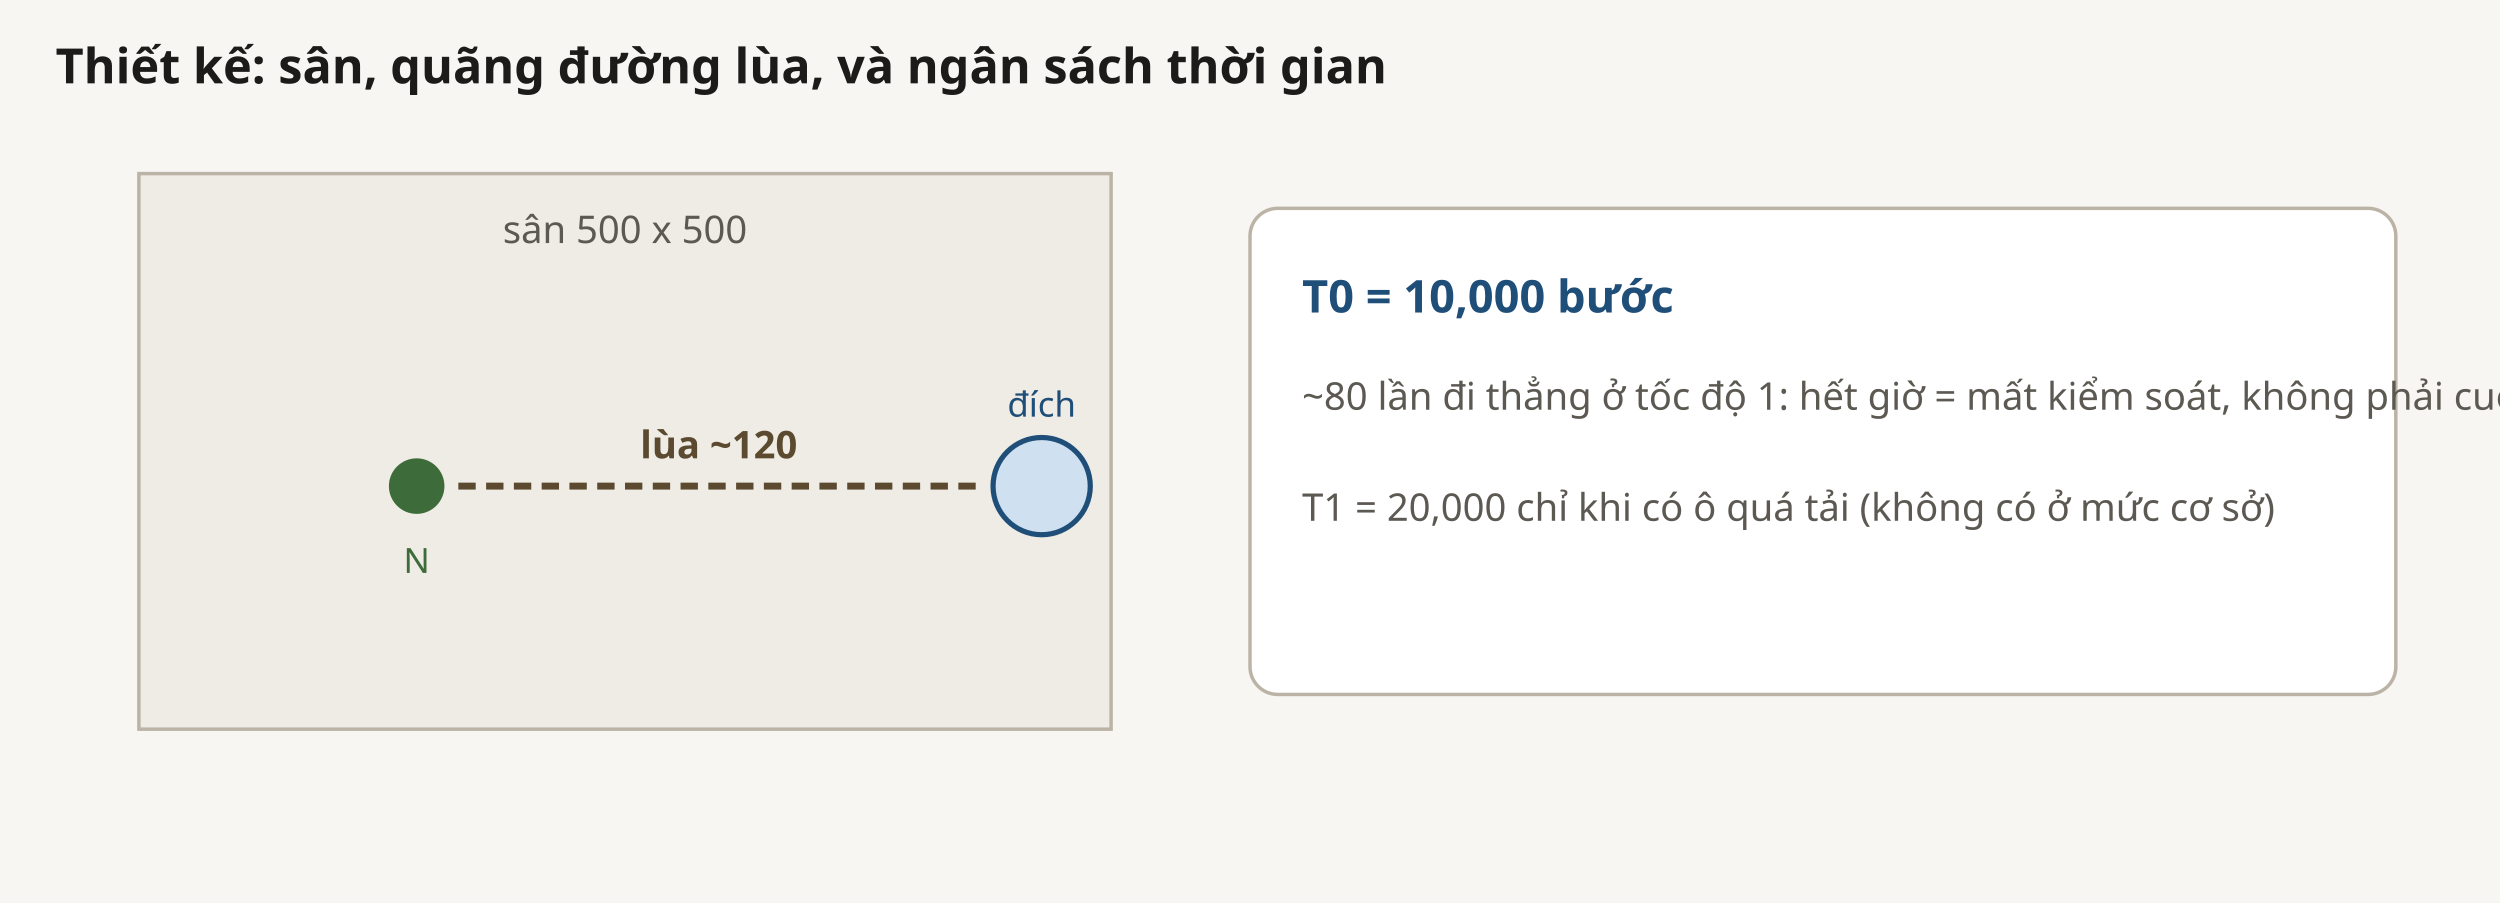
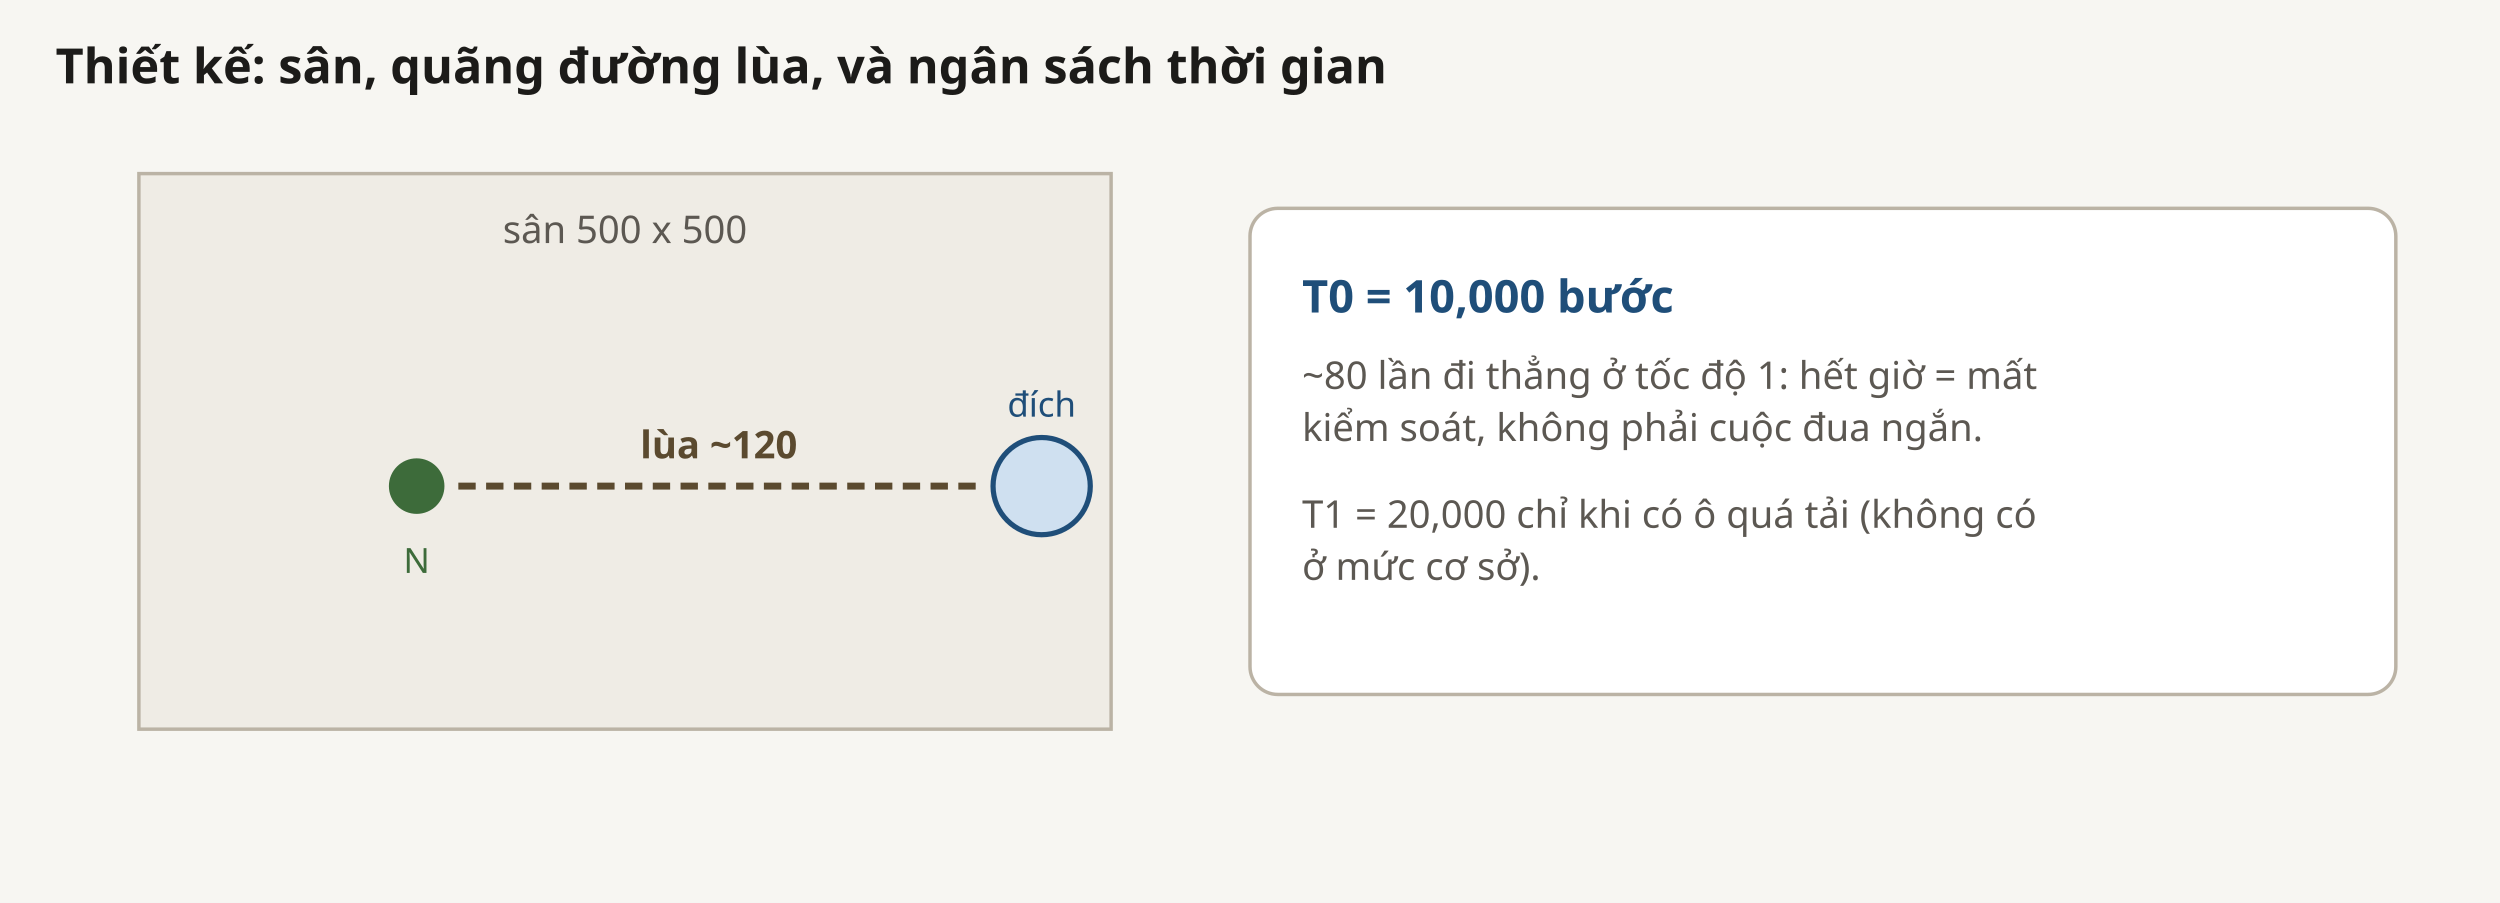
<svg xmlns="http://www.w3.org/2000/svg" width="720" height="260" viewBox="0 0 720 260" role="img" aria-label="het gio va lua">
  <rect x="0" y="0" width="720" height="260" fill="#f7f6f2" />
  <text x="16" y="24" text-anchor="start" font-size="14" font-weight="700" fill="#1c1b19" font-family="Segoe UI,Noto Sans,sans-serif">Thiết kế: sân, quãng đường lùa, và ngân sách thời gian</text>
  <rect x="40" y="50" width="280" height="160" fill="#efece5" stroke="#bbb3a5" stroke-width="1" />
  <text x="180" y="70" text-anchor="middle" font-size="11" fill="#5c5852" font-family="Segoe UI,Noto Sans,sans-serif">sân 500 x 500</text>
  <circle cx="120" cy="140" r="8" fill="#3d6b3a" />
  <circle cx="300" cy="140" r="14" fill="#cfe0f0" stroke="#1f4e79" stroke-width="1.5" />
  <text x="120" y="165" text-anchor="middle" font-size="10" fill="#3d6b3a" font-family="Segoe UI,Noto Sans,sans-serif">N</text>
  <text x="300" y="120" text-anchor="middle" font-size="10" fill="#1f4e79" font-family="Segoe UI,Noto Sans,sans-serif">đích</text>
  <line x1="132" y1="140" x2="282" y2="140" stroke="#5b4a2f" stroke-width="2" stroke-dasharray="5 3" />
  <text x="207" y="132" text-anchor="middle" font-size="11" font-weight="700" fill="#5b4a2f" font-family="Segoe UI,Noto Sans,sans-serif">lùa ~120</text>
  <rect x="360" y="60" width="330" height="140" fill="#fff" stroke="#bbb3a5" stroke-width="1" rx="8" />
  <text x="375" y="90" text-anchor="start" font-size="13" font-weight="700" fill="#1f4e79" font-family="Segoe UI,Noto Sans,sans-serif">T0 = 10,000 bước</text>
-   <text x="375" y="118" text-anchor="start" font-size="11" fill="#5c5852" font-family="Segoe UI,Noto Sans,sans-serif">~80 lần đi thẳng ở tốc độ 1: hết giờ = mất kiểm soát, không phải cuộc đua ngắn</text>
-   <text x="375" y="150" text-anchor="start" font-size="11" fill="#5c5852" font-family="Segoe UI,Noto Sans,sans-serif">T1 = 20,000 chỉ khi có ô quá tải (không có ở mức cơ sở)</text>
-   <text x="16" y="246" text-anchor="start" font-size="11" fill="#1c1b19" font-family="Segoe UI,Noto Sans,sans-serif" />
+   <text x="375" y="112" text-anchor="start" font-size="11" fill="#5c5852" font-family="Segoe UI,Noto Sans,sans-serif">~80 lần đi thẳng ở tốc độ 1: hết giờ = mất</text>
+   <text x="375" y="127" text-anchor="start" font-size="11" fill="#5c5852" font-family="Segoe UI,Noto Sans,sans-serif">kiểm soát, không phải cuộc đua ngắn.</text>
+   <text x="375" y="152" text-anchor="start" font-size="11" fill="#5c5852" font-family="Segoe UI,Noto Sans,sans-serif">T1 = 20,000 chỉ khi có ô quá tải (không có</text>
+   <text x="375" y="167" text-anchor="start" font-size="11" fill="#5c5852" font-family="Segoe UI,Noto Sans,sans-serif">ở mức cơ sở).</text>
</svg>
